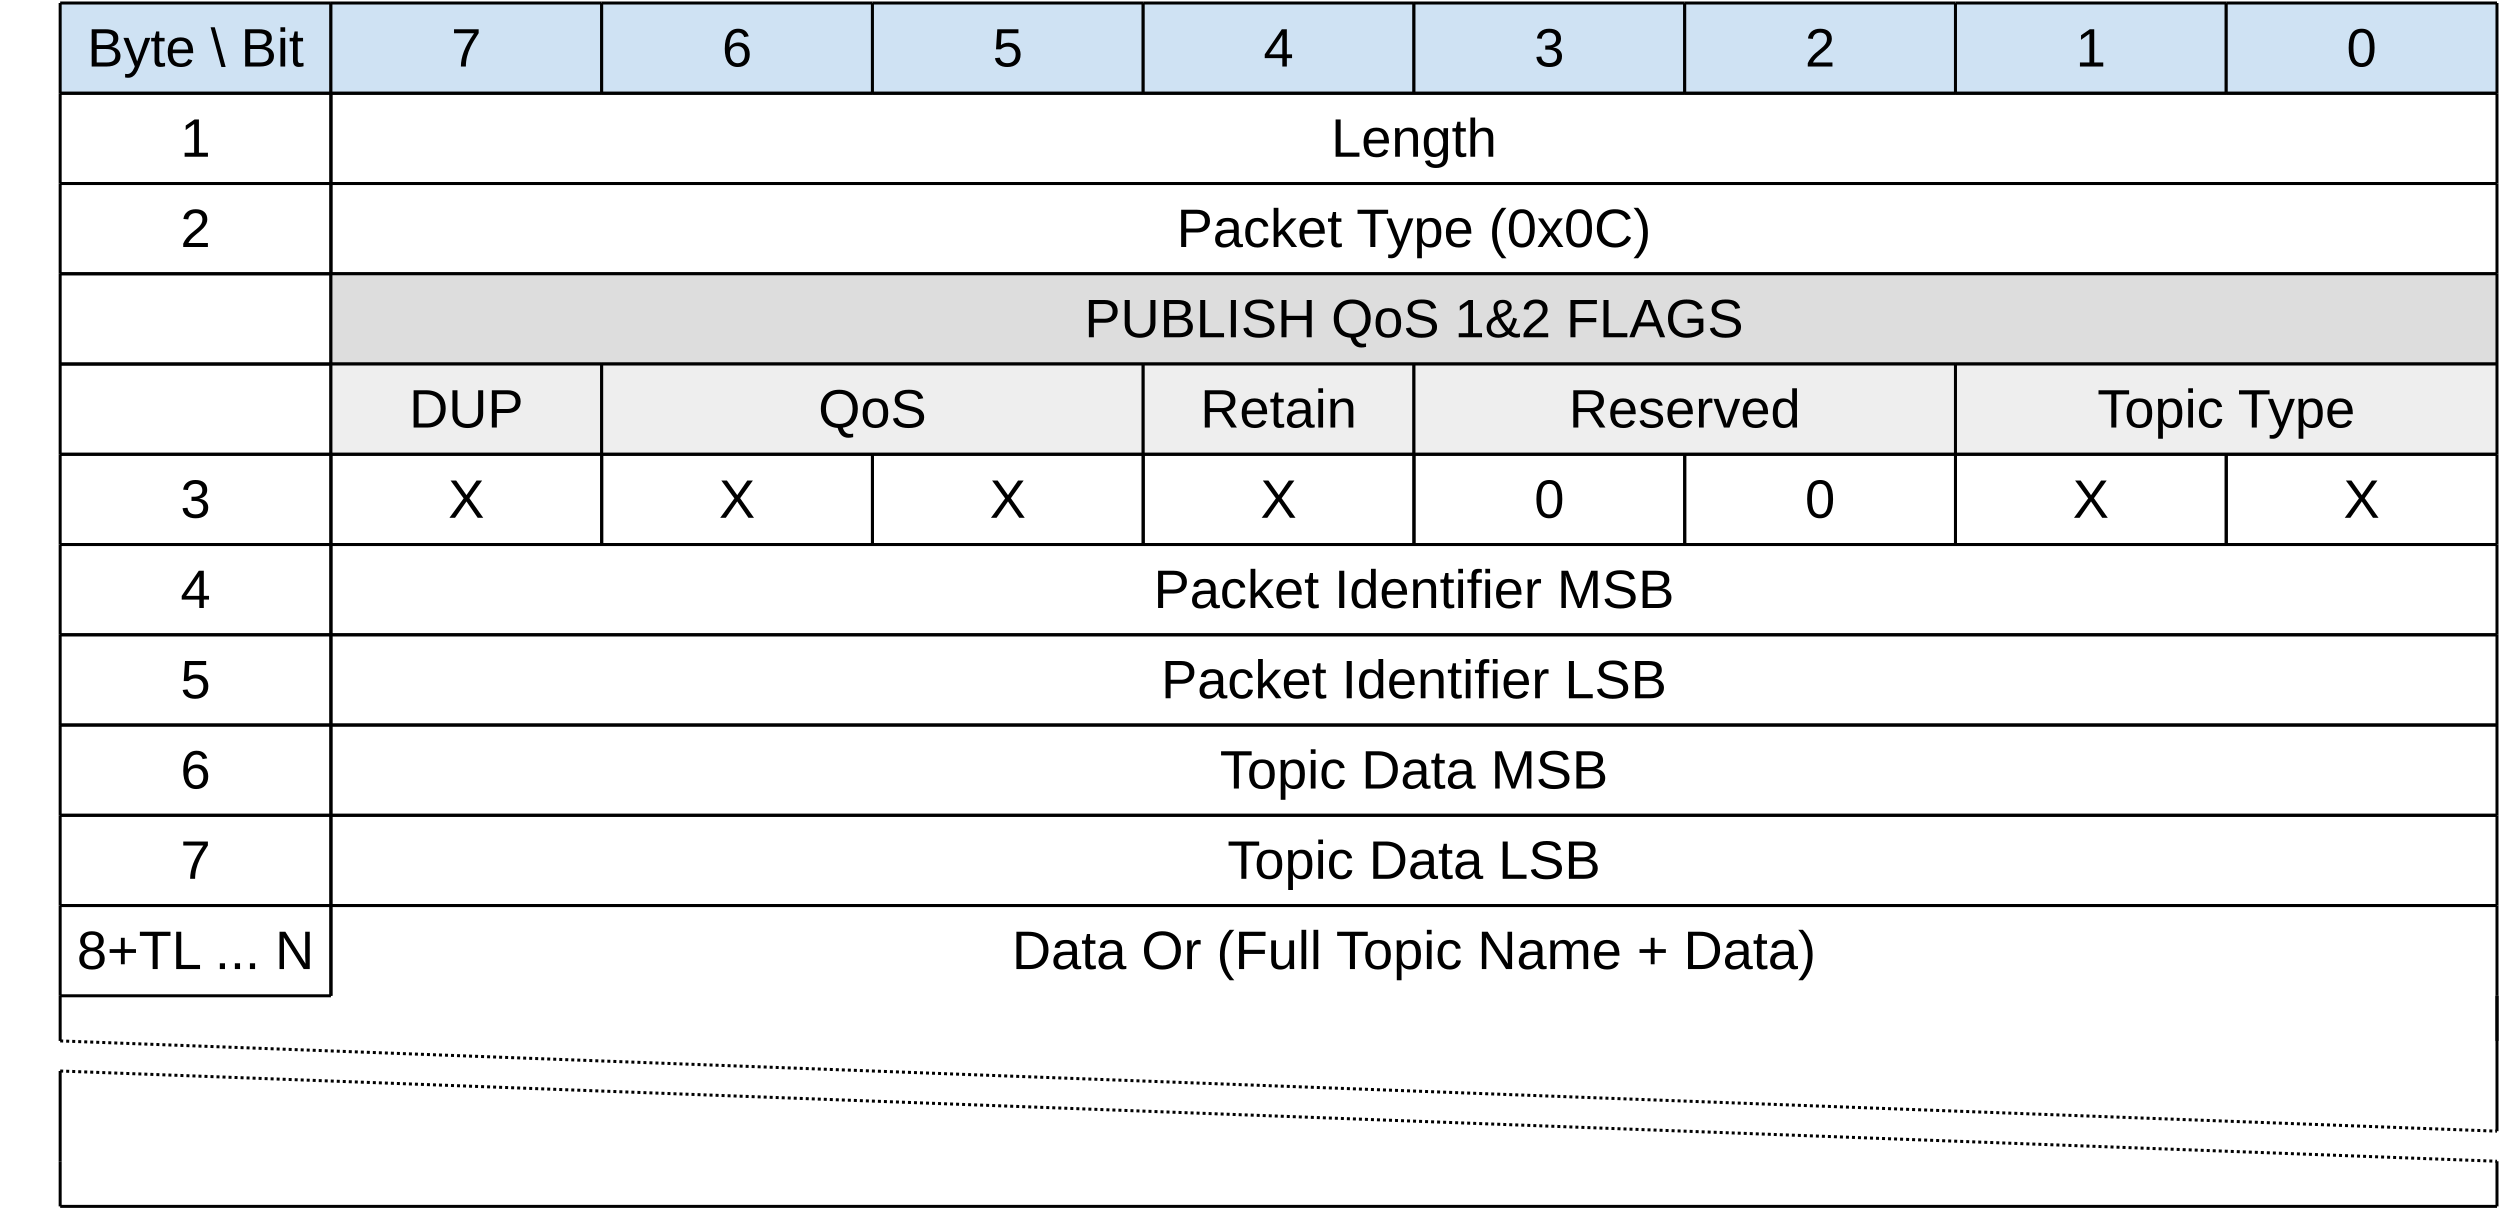
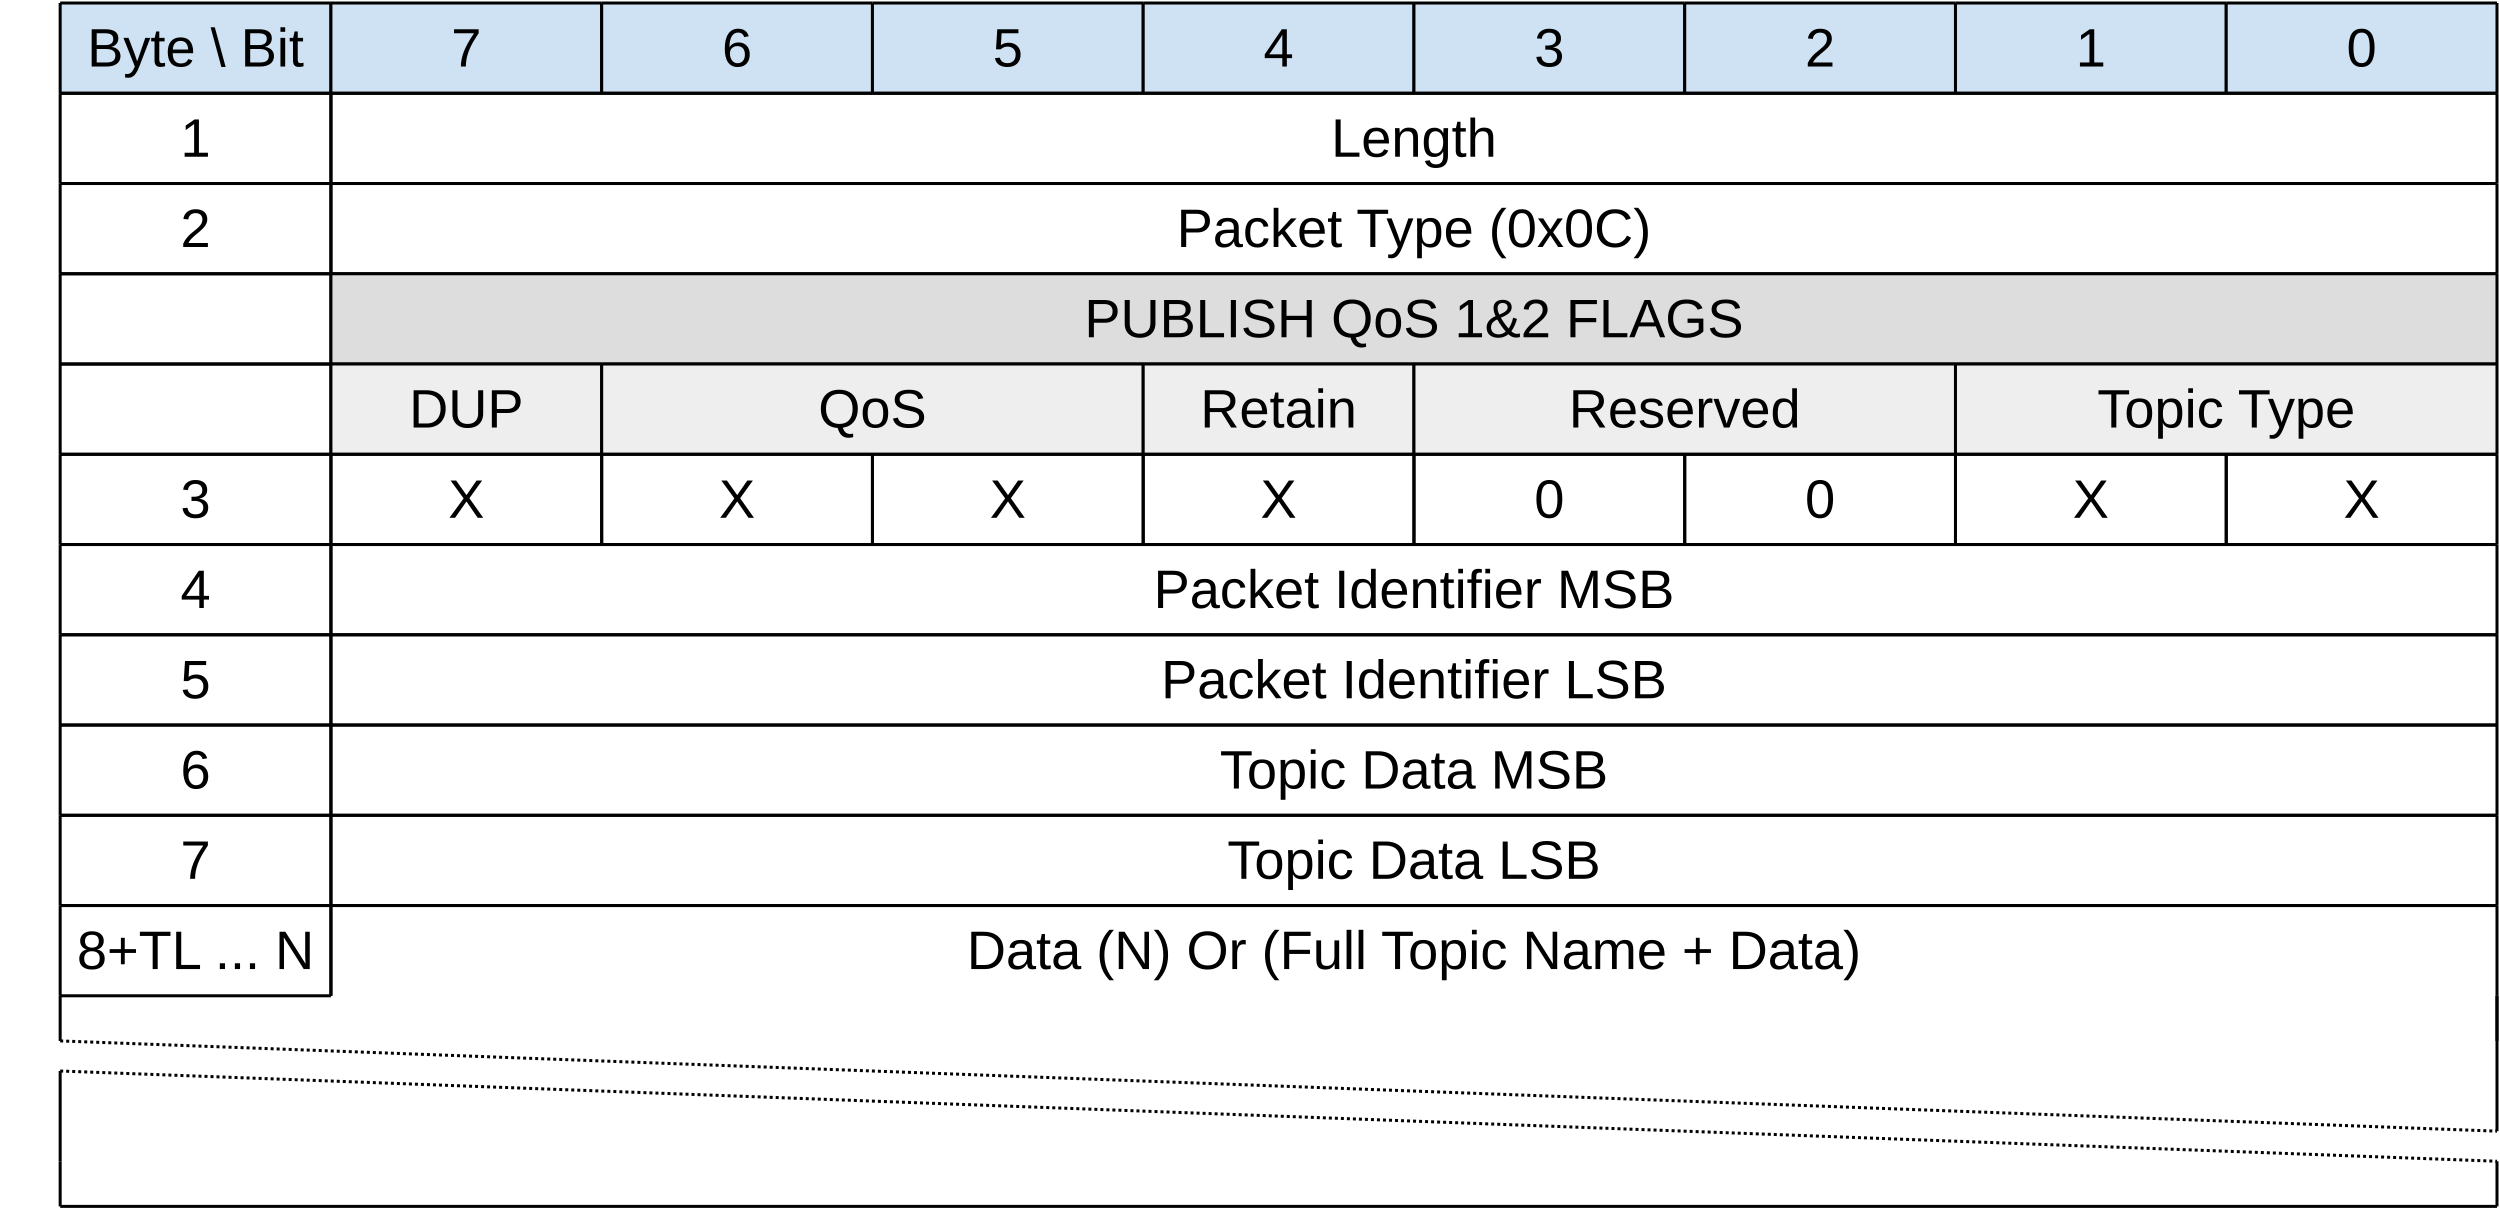
<svg xmlns="http://www.w3.org/2000/svg" version="1.0" width="831" height="402" viewBox="0 0 831 402">
  <rect x="20" y="1" height="30" width="90" fill="#cfe2f3" />
  <line x1="20" y1="1" x2="110" y2="1" stroke="#000000" stroke-width="1" />
  <line x1="20" y1="31" x2="110" y2="31" stroke="#000000" stroke-width="1" />
  <line x1="110" y1="1" x2="110" y2="31" stroke="#000000" stroke-width="1" />
  <line x1="20" y1="1" x2="20" y2="31" stroke="#000000" stroke-width="1" />
  <text font-size="18" font-family="Arial" x="65" y="17" text-anchor="middle" dominant-baseline="middle">Byte \ Bit</text>
  <rect x="110" y="1" height="30" width="90" fill="#cfe2f3" />
  <line x1="110" y1="1" x2="200" y2="1" stroke="#000000" stroke-width="1" />
  <line x1="110" y1="31" x2="200" y2="31" stroke="#000000" stroke-width="1" />
  <line x1="200" y1="1" x2="200" y2="31" stroke="#000000" stroke-width="1" />
  <line x1="110" y1="1" x2="110" y2="31" stroke="#000000" stroke-width="1" />
  <text font-size="18" font-family="Arial" x="155" y="17" text-anchor="middle" dominant-baseline="middle">7</text>
  <rect x="200" y="1" height="30" width="90" fill="#cfe2f3" />
  <line x1="200" y1="1" x2="290" y2="1" stroke="#000000" stroke-width="1" />
  <line x1="200" y1="31" x2="290" y2="31" stroke="#000000" stroke-width="1" />
  <line x1="290" y1="1" x2="290" y2="31" stroke="#000000" stroke-width="1" />
  <line x1="200" y1="1" x2="200" y2="31" stroke="#000000" stroke-width="1" />
  <text font-size="18" font-family="Arial" x="245" y="17" text-anchor="middle" dominant-baseline="middle">6</text>
  <rect x="290" y="1" height="30" width="90" fill="#cfe2f3" />
  <line x1="290" y1="1" x2="380" y2="1" stroke="#000000" stroke-width="1" />
  <line x1="290" y1="31" x2="380" y2="31" stroke="#000000" stroke-width="1" />
  <line x1="380" y1="1" x2="380" y2="31" stroke="#000000" stroke-width="1" />
  <line x1="290" y1="1" x2="290" y2="31" stroke="#000000" stroke-width="1" />
  <text font-size="18" font-family="Arial" x="335" y="17" text-anchor="middle" dominant-baseline="middle">5</text>
  <rect x="380" y="1" height="30" width="90" fill="#cfe2f3" />
  <line x1="380" y1="1" x2="470" y2="1" stroke="#000000" stroke-width="1" />
  <line x1="380" y1="31" x2="470" y2="31" stroke="#000000" stroke-width="1" />
  <line x1="470" y1="1" x2="470" y2="31" stroke="#000000" stroke-width="1" />
  <line x1="380" y1="1" x2="380" y2="31" stroke="#000000" stroke-width="1" />
  <text font-size="18" font-family="Arial" x="425" y="17" text-anchor="middle" dominant-baseline="middle">4</text>
  <rect x="470" y="1" height="30" width="90" fill="#cfe2f3" />
  <line x1="470" y1="1" x2="560" y2="1" stroke="#000000" stroke-width="1" />
  <line x1="470" y1="31" x2="560" y2="31" stroke="#000000" stroke-width="1" />
  <line x1="560" y1="1" x2="560" y2="31" stroke="#000000" stroke-width="1" />
  <line x1="470" y1="1" x2="470" y2="31" stroke="#000000" stroke-width="1" />
  <text font-size="18" font-family="Arial" x="515" y="17" text-anchor="middle" dominant-baseline="middle">3</text>
  <rect x="560" y="1" height="30" width="90" fill="#cfe2f3" />
  <line x1="560" y1="1" x2="650" y2="1" stroke="#000000" stroke-width="1" />
  <line x1="560" y1="31" x2="650" y2="31" stroke="#000000" stroke-width="1" />
  <line x1="650" y1="1" x2="650" y2="31" stroke="#000000" stroke-width="1" />
  <line x1="560" y1="1" x2="560" y2="31" stroke="#000000" stroke-width="1" />
  <text font-size="18" font-family="Arial" x="605" y="17" text-anchor="middle" dominant-baseline="middle">2</text>
  <rect x="650" y="1" height="30" width="90" fill="#cfe2f3" />
  <line x1="650" y1="1" x2="740" y2="1" stroke="#000000" stroke-width="1" />
  <line x1="650" y1="31" x2="740" y2="31" stroke="#000000" stroke-width="1" />
  <line x1="740" y1="1" x2="740" y2="31" stroke="#000000" stroke-width="1" />
  <line x1="650" y1="1" x2="650" y2="31" stroke="#000000" stroke-width="1" />
  <text font-size="18" font-family="Arial" x="695" y="17" text-anchor="middle" dominant-baseline="middle">1</text>
  <rect x="740" y="1" height="30" width="90" fill="#cfe2f3" />
  <line x1="740" y1="1" x2="830" y2="1" stroke="#000000" stroke-width="1" />
  <line x1="740" y1="31" x2="830" y2="31" stroke="#000000" stroke-width="1" />
  <line x1="830" y1="1" x2="830" y2="31" stroke="#000000" stroke-width="1" />
  <line x1="740" y1="1" x2="740" y2="31" stroke="#000000" stroke-width="1" />
  <text font-size="18" font-family="Arial" x="785" y="17" text-anchor="middle" dominant-baseline="middle">0</text>
  <text font-size="18" font-family="Arial" x="15" y="16" text-anchor="end"> </text>
  <text font-size="18" font-family="Arial" x="15" y="46" text-anchor="end"> </text>
  <line x1="20" y1="31" x2="110" y2="31" stroke="#000000" stroke-width="1" />
  <line x1="20" y1="61" x2="110" y2="61" stroke="#000000" stroke-width="1" />
  <line x1="110" y1="31" x2="110" y2="61" stroke="#000000" stroke-width="1" />
  <line x1="20" y1="31" x2="20" y2="61" stroke="#000000" stroke-width="1" />
  <text font-size="18" font-family="Arial" x="65" y="47" text-anchor="middle" dominant-baseline="middle">1</text>
  <line x1="110" y1="31" x2="830" y2="31" stroke="#000000" stroke-width="1" />
  <line x1="110" y1="61" x2="830" y2="61" stroke="#000000" stroke-width="1" />
  <line x1="830" y1="31" x2="830" y2="61" stroke="#000000" stroke-width="1" />
  <line x1="110" y1="31" x2="110" y2="61" stroke="#000000" stroke-width="1" />
  <text font-size="18" font-family="Arial" x="470" y="47" text-anchor="middle" dominant-baseline="middle">Length</text>
  <text font-size="18" font-family="Arial" x="15" y="76" text-anchor="end"> </text>
  <line x1="20" y1="61" x2="110" y2="61" stroke="#000000" stroke-width="1" />
  <line x1="20" y1="91" x2="110" y2="91" stroke="#000000" stroke-width="1" />
  <line x1="110" y1="61" x2="110" y2="91" stroke="#000000" stroke-width="1" />
  <line x1="20" y1="61" x2="20" y2="91" stroke="#000000" stroke-width="1" />
  <text font-size="18" font-family="Arial" x="65" y="77" text-anchor="middle" dominant-baseline="middle">2</text>
  <line x1="110" y1="61" x2="830" y2="61" stroke="#000000" stroke-width="1" />
  <line x1="110" y1="91" x2="830" y2="91" stroke="#000000" stroke-width="1" />
  <line x1="830" y1="61" x2="830" y2="91" stroke="#000000" stroke-width="1" />
  <line x1="110" y1="61" x2="110" y2="91" stroke="#000000" stroke-width="1" />
  <text font-size="18" font-family="Arial" x="470" y="77" text-anchor="middle" dominant-baseline="middle">Packet Type (0x0C)</text>
  <text font-size="18" font-family="Arial" x="15" y="106" text-anchor="end"> </text>
  <line x1="20" y1="91" x2="110" y2="91" stroke="#000000" stroke-width="1" />
  <line x1="20" y1="121" x2="110" y2="121" stroke="#000000" stroke-width="1" />
  <line x1="110" y1="91" x2="110" y2="121" stroke="#000000" stroke-width="1" />
  <line x1="20" y1="91" x2="20" y2="121" stroke="#000000" stroke-width="1" />
  <text font-size="18" font-family="Arial" x="65" y="107" text-anchor="middle" dominant-baseline="middle" />
  <rect x="110" y="91" height="30" width="720" fill="#dddddd" />
  <line x1="110" y1="91" x2="830" y2="91" stroke="#000000" stroke-width="1" />
  <line x1="110" y1="121" x2="830" y2="121" stroke="#000000" stroke-width="1" />
  <line x1="830" y1="91" x2="830" y2="121" stroke="#000000" stroke-width="1" />
  <line x1="110" y1="91" x2="110" y2="121" stroke="#000000" stroke-width="1" />
  <text font-size="18" font-family="Arial" x="470" y="107" text-anchor="middle" dominant-baseline="middle">PUBLISH QoS 1&amp;2 FLAGS</text>
  <text font-size="18" font-family="Arial" x="15" y="136" text-anchor="end"> </text>
  <line x1="20" y1="121" x2="110" y2="121" stroke="#000000" stroke-width="1" />
  <line x1="20" y1="151" x2="110" y2="151" stroke="#000000" stroke-width="1" />
  <line x1="110" y1="121" x2="110" y2="151" stroke="#000000" stroke-width="1" />
  <line x1="20" y1="121" x2="20" y2="151" stroke="#000000" stroke-width="1" />
  <text font-size="18" font-family="Arial" x="65" y="137" text-anchor="middle" dominant-baseline="middle" />
  <rect x="110" y="121" height="30" width="90" fill="#eeeeee" />
  <line x1="110" y1="121" x2="200" y2="121" stroke="#000000" stroke-width="1" />
  <line x1="110" y1="151" x2="200" y2="151" stroke="#000000" stroke-width="1" />
  <line x1="200" y1="121" x2="200" y2="151" stroke="#000000" stroke-width="1" />
  <line x1="110" y1="121" x2="110" y2="151" stroke="#000000" stroke-width="1" />
  <text font-size="18" font-family="Arial" x="155" y="137" text-anchor="middle" dominant-baseline="middle">DUP</text>
  <rect x="200" y="121" height="30" width="180" fill="#eeeeee" />
  <line x1="200" y1="121" x2="380" y2="121" stroke="#000000" stroke-width="1" />
  <line x1="200" y1="151" x2="380" y2="151" stroke="#000000" stroke-width="1" />
  <line x1="380" y1="121" x2="380" y2="151" stroke="#000000" stroke-width="1" />
  <line x1="200" y1="121" x2="200" y2="151" stroke="#000000" stroke-width="1" />
  <text font-size="18" font-family="Arial" x="290" y="137" text-anchor="middle" dominant-baseline="middle">QoS</text>
  <rect x="380" y="121" height="30" width="90" fill="#eeeeee" />
  <line x1="380" y1="121" x2="470" y2="121" stroke="#000000" stroke-width="1" />
  <line x1="380" y1="151" x2="470" y2="151" stroke="#000000" stroke-width="1" />
  <line x1="470" y1="121" x2="470" y2="151" stroke="#000000" stroke-width="1" />
  <line x1="380" y1="121" x2="380" y2="151" stroke="#000000" stroke-width="1" />
  <text font-size="18" font-family="Arial" x="425" y="137" text-anchor="middle" dominant-baseline="middle">Retain</text>
  <rect x="470" y="121" height="30" width="180" fill="#eeeeee" />
  <line x1="470" y1="121" x2="650" y2="121" stroke="#000000" stroke-width="1" />
  <line x1="470" y1="151" x2="650" y2="151" stroke="#000000" stroke-width="1" />
  <line x1="650" y1="121" x2="650" y2="151" stroke="#000000" stroke-width="1" />
  <line x1="470" y1="121" x2="470" y2="151" stroke="#000000" stroke-width="1" />
  <text font-size="18" font-family="Arial" x="560" y="137" text-anchor="middle" dominant-baseline="middle">Reserved</text>
  <rect x="650" y="121" height="30" width="180" fill="#eeeeee" />
  <line x1="650" y1="121" x2="830" y2="121" stroke="#000000" stroke-width="1" />
  <line x1="650" y1="151" x2="830" y2="151" stroke="#000000" stroke-width="1" />
  <line x1="830" y1="121" x2="830" y2="151" stroke="#000000" stroke-width="1" />
  <line x1="650" y1="121" x2="650" y2="151" stroke="#000000" stroke-width="1" />
  <text font-size="18" font-family="Arial" x="740" y="137" text-anchor="middle" dominant-baseline="middle">Topic Type</text>
  <text font-size="18" font-family="Arial" x="15" y="166" text-anchor="end"> </text>
  <line x1="20" y1="151" x2="110" y2="151" stroke="#000000" stroke-width="1" />
  <line x1="20" y1="181" x2="110" y2="181" stroke="#000000" stroke-width="1" />
  <line x1="110" y1="151" x2="110" y2="181" stroke="#000000" stroke-width="1" />
  <line x1="20" y1="151" x2="20" y2="181" stroke="#000000" stroke-width="1" />
  <text font-size="18" font-family="Arial" x="65" y="167" text-anchor="middle" dominant-baseline="middle">3</text>
  <line x1="110" y1="151" x2="200" y2="151" stroke="#000000" stroke-width="1" />
  <line x1="110" y1="181" x2="200" y2="181" stroke="#000000" stroke-width="1" />
  <line x1="200" y1="151" x2="200" y2="181" stroke="#000000" stroke-width="1" />
  <line x1="110" y1="151" x2="110" y2="181" stroke="#000000" stroke-width="1" />
  <text font-size="18" font-family="Arial" x="155" y="167" text-anchor="middle" dominant-baseline="middle">X</text>
  <line x1="200" y1="151" x2="290" y2="151" stroke="#000000" stroke-width="1" />
  <line x1="200" y1="181" x2="290" y2="181" stroke="#000000" stroke-width="1" />
  <line x1="290" y1="151" x2="290" y2="181" stroke="#000000" stroke-width="1" />
  <line x1="200" y1="151" x2="200" y2="181" stroke="#000000" stroke-width="1" />
  <text font-size="18" font-family="Arial" x="245" y="167" text-anchor="middle" dominant-baseline="middle">X</text>
  <line x1="290" y1="151" x2="380" y2="151" stroke="#000000" stroke-width="1" />
  <line x1="290" y1="181" x2="380" y2="181" stroke="#000000" stroke-width="1" />
  <line x1="380" y1="151" x2="380" y2="181" stroke="#000000" stroke-width="1" />
  <line x1="290" y1="151" x2="290" y2="181" stroke="#000000" stroke-width="1" />
  <text font-size="18" font-family="Arial" x="335" y="167" text-anchor="middle" dominant-baseline="middle">X</text>
  <line x1="380" y1="151" x2="470" y2="151" stroke="#000000" stroke-width="1" />
  <line x1="380" y1="181" x2="470" y2="181" stroke="#000000" stroke-width="1" />
  <line x1="470" y1="151" x2="470" y2="181" stroke="#000000" stroke-width="1" />
  <line x1="380" y1="151" x2="380" y2="181" stroke="#000000" stroke-width="1" />
  <text font-size="18" font-family="Arial" x="425" y="167" text-anchor="middle" dominant-baseline="middle">X</text>
  <line x1="470" y1="151" x2="560" y2="151" stroke="#000000" stroke-width="1" />
  <line x1="470" y1="181" x2="560" y2="181" stroke="#000000" stroke-width="1" />
  <line x1="560" y1="151" x2="560" y2="181" stroke="#000000" stroke-width="1" />
  <line x1="470" y1="151" x2="470" y2="181" stroke="#000000" stroke-width="1" />
  <text font-size="18" font-family="Arial" x="515" y="167" text-anchor="middle" dominant-baseline="middle">0</text>
  <line x1="560" y1="151" x2="650" y2="151" stroke="#000000" stroke-width="1" />
  <line x1="560" y1="181" x2="650" y2="181" stroke="#000000" stroke-width="1" />
  <line x1="650" y1="151" x2="650" y2="181" stroke="#000000" stroke-width="1" />
  <line x1="560" y1="151" x2="560" y2="181" stroke="#000000" stroke-width="1" />
  <text font-size="18" font-family="Arial" x="605" y="167" text-anchor="middle" dominant-baseline="middle">0</text>
  <line x1="650" y1="151" x2="740" y2="151" stroke="#000000" stroke-width="1" />
  <line x1="650" y1="181" x2="740" y2="181" stroke="#000000" stroke-width="1" />
  <line x1="740" y1="151" x2="740" y2="181" stroke="#000000" stroke-width="1" />
  <line x1="650" y1="151" x2="650" y2="181" stroke="#000000" stroke-width="1" />
  <text font-size="18" font-family="Arial" x="695" y="167" text-anchor="middle" dominant-baseline="middle">X</text>
  <line x1="740" y1="151" x2="830" y2="151" stroke="#000000" stroke-width="1" />
  <line x1="740" y1="181" x2="830" y2="181" stroke="#000000" stroke-width="1" />
  <line x1="830" y1="151" x2="830" y2="181" stroke="#000000" stroke-width="1" />
  <line x1="740" y1="151" x2="740" y2="181" stroke="#000000" stroke-width="1" />
  <text font-size="18" font-family="Arial" x="785" y="167" text-anchor="middle" dominant-baseline="middle">X</text>
  <text font-size="18" font-family="Arial" x="15" y="196" text-anchor="end"> </text>
  <line x1="20" y1="181" x2="110" y2="181" stroke="#000000" stroke-width="1" />
  <line x1="20" y1="211" x2="110" y2="211" stroke="#000000" stroke-width="1" />
  <line x1="110" y1="181" x2="110" y2="211" stroke="#000000" stroke-width="1" />
  <line x1="20" y1="181" x2="20" y2="211" stroke="#000000" stroke-width="1" />
  <text font-size="18" font-family="Arial" x="65" y="197" text-anchor="middle" dominant-baseline="middle">4</text>
  <line x1="110" y1="181" x2="830" y2="181" stroke="#000000" stroke-width="1" />
  <line x1="110" y1="211" x2="830" y2="211" stroke="#000000" stroke-width="1" />
  <line x1="830" y1="181" x2="830" y2="211" stroke="#000000" stroke-width="1" />
  <line x1="110" y1="181" x2="110" y2="211" stroke="#000000" stroke-width="1" />
  <text font-size="18" font-family="Arial" x="470" y="197" text-anchor="middle" dominant-baseline="middle">Packet Identifier MSB</text>
  <text font-size="18" font-family="Arial" x="15" y="226" text-anchor="end"> </text>
  <line x1="20" y1="211" x2="110" y2="211" stroke="#000000" stroke-width="1" />
  <line x1="20" y1="241" x2="110" y2="241" stroke="#000000" stroke-width="1" />
  <line x1="110" y1="211" x2="110" y2="241" stroke="#000000" stroke-width="1" />
  <line x1="20" y1="211" x2="20" y2="241" stroke="#000000" stroke-width="1" />
  <text font-size="18" font-family="Arial" x="65" y="227" text-anchor="middle" dominant-baseline="middle">5</text>
  <line x1="110" y1="211" x2="830" y2="211" stroke="#000000" stroke-width="1" />
  <line x1="110" y1="241" x2="830" y2="241" stroke="#000000" stroke-width="1" />
  <line x1="830" y1="211" x2="830" y2="241" stroke="#000000" stroke-width="1" />
  <line x1="110" y1="211" x2="110" y2="241" stroke="#000000" stroke-width="1" />
  <text font-size="18" font-family="Arial" x="470" y="227" text-anchor="middle" dominant-baseline="middle">Packet Identifier LSB</text>
  <text font-size="18" font-family="Arial" x="15" y="256" text-anchor="end"> </text>
  <line x1="20" y1="241" x2="110" y2="241" stroke="#000000" stroke-width="1" />
  <line x1="20" y1="271" x2="110" y2="271" stroke="#000000" stroke-width="1" />
  <line x1="110" y1="241" x2="110" y2="271" stroke="#000000" stroke-width="1" />
  <line x1="20" y1="241" x2="20" y2="271" stroke="#000000" stroke-width="1" />
  <text font-size="18" font-family="Arial" x="65" y="257" text-anchor="middle" dominant-baseline="middle">6</text>
  <line x1="110" y1="241" x2="830" y2="241" stroke="#000000" stroke-width="1" />
  <line x1="110" y1="271" x2="830" y2="271" stroke="#000000" stroke-width="1" />
  <line x1="830" y1="241" x2="830" y2="271" stroke="#000000" stroke-width="1" />
  <line x1="110" y1="241" x2="110" y2="271" stroke="#000000" stroke-width="1" />
  <text font-size="18" font-family="Arial" x="470" y="257" text-anchor="middle" dominant-baseline="middle">Topic Data MSB</text>
  <text font-size="18" font-family="Arial" x="15" y="286" text-anchor="end"> </text>
  <line x1="20" y1="271" x2="110" y2="271" stroke="#000000" stroke-width="1" />
  <line x1="20" y1="301" x2="110" y2="301" stroke="#000000" stroke-width="1" />
  <line x1="110" y1="271" x2="110" y2="301" stroke="#000000" stroke-width="1" />
  <line x1="20" y1="271" x2="20" y2="301" stroke="#000000" stroke-width="1" />
  <text font-size="18" font-family="Arial" x="65" y="287" text-anchor="middle" dominant-baseline="middle">7</text>
  <line x1="110" y1="271" x2="830" y2="271" stroke="#000000" stroke-width="1" />
  <line x1="110" y1="301" x2="830" y2="301" stroke="#000000" stroke-width="1" />
  <line x1="830" y1="271" x2="830" y2="301" stroke="#000000" stroke-width="1" />
  <line x1="110" y1="271" x2="110" y2="301" stroke="#000000" stroke-width="1" />
  <text font-size="18" font-family="Arial" x="470" y="287" text-anchor="middle" dominant-baseline="middle">Topic Data LSB</text>
  <text font-size="18" font-family="Arial" x="15" y="316" text-anchor="end"> </text>
  <line x1="20" y1="301" x2="110" y2="301" stroke="#000000" stroke-width="1" />
  <line x1="20" y1="331" x2="110" y2="331" stroke="#000000" stroke-width="1" />
  <line x1="110" y1="301" x2="110" y2="331" stroke="#000000" stroke-width="1" />
  <line x1="20" y1="301" x2="20" y2="331" stroke="#000000" stroke-width="1" />
  <text font-size="18" font-family="Arial" x="65" y="317" text-anchor="middle" dominant-baseline="middle">8+TL ... N</text>
  <line x1="110" y1="301" x2="830" y2="301" stroke="#000000" stroke-width="1" />
  <line x1="830" y1="301" x2="830" y2="331" stroke="#000000" stroke-width="1" />
  <line x1="110" y1="301" x2="110" y2="331" stroke="#000000" stroke-width="1" />
-   <text font-size="18" font-family="Arial" x="470" y="317" text-anchor="middle" dominant-baseline="middle">Data Or (Full Topic Name + Data)</text>
+   <text font-size="18" font-family="Arial" x="470" y="317" text-anchor="middle" dominant-baseline="middle">Data (N) Or (Full Topic Name + Data)</text>
  <text font-size="18" font-family="Arial" x="15" y="346" text-anchor="end"> </text>
  <line x1="20" y1="331" x2="20" y2="346" stroke="#000000" stroke-width="1" />
  <line x1="830" y1="331" x2="830" y2="346" stroke="#000000" stroke-width="1" />
  <line stroke-dasharray="1,1" x1="20" y1="346" x2="830" y2="376" stroke="#000000" stroke-width="1" />
  <line x1="830" y1="331" x2="830" y2="376" stroke="#000000" stroke-width="1" />
  <line stroke-dasharray="1,1" x1="20" y1="356" x2="830" y2="386" stroke="#000000" stroke-width="1" />
  <line x1="20" y1="356" x2="20" y2="386" stroke="#000000" stroke-width="1" />
  <line x1="20" y1="386" x2="20" y2="401" stroke="#000000" stroke-width="1" />
  <line x1="830" y1="386" x2="830" y2="401" stroke="#000000" stroke-width="1" />
  <text font-size="18" font-family="Arial" x="15" y="416" text-anchor="end"> </text>
  <line x1="20" y1="401" x2="830" y2="401" stroke="#000000" stroke-width="1" />
</svg>
